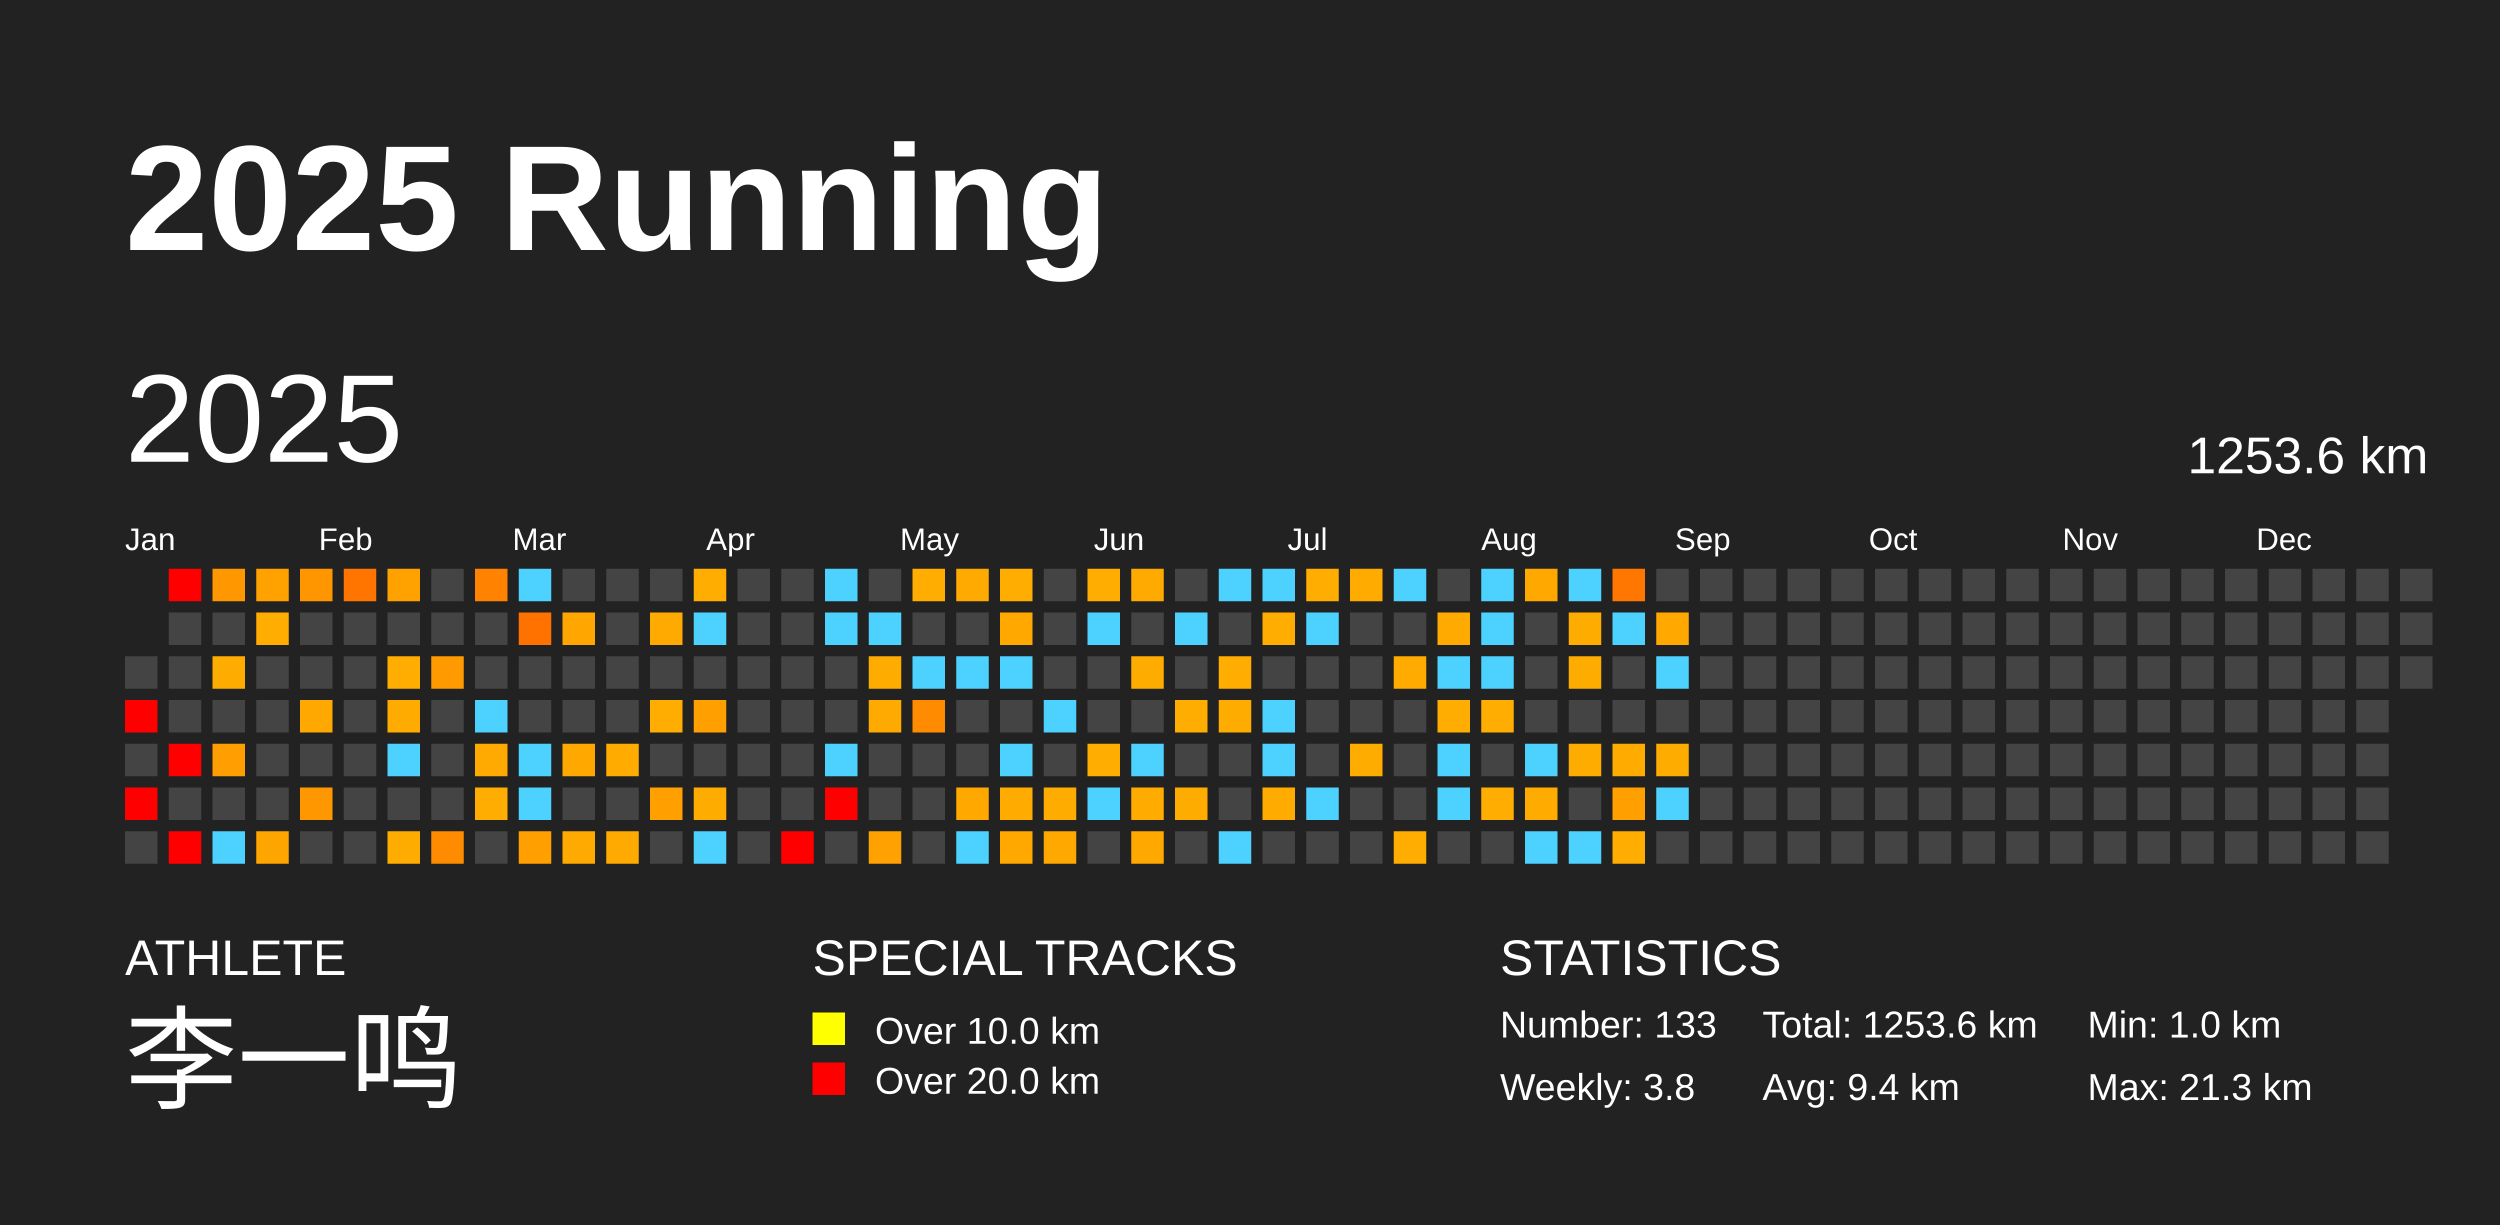
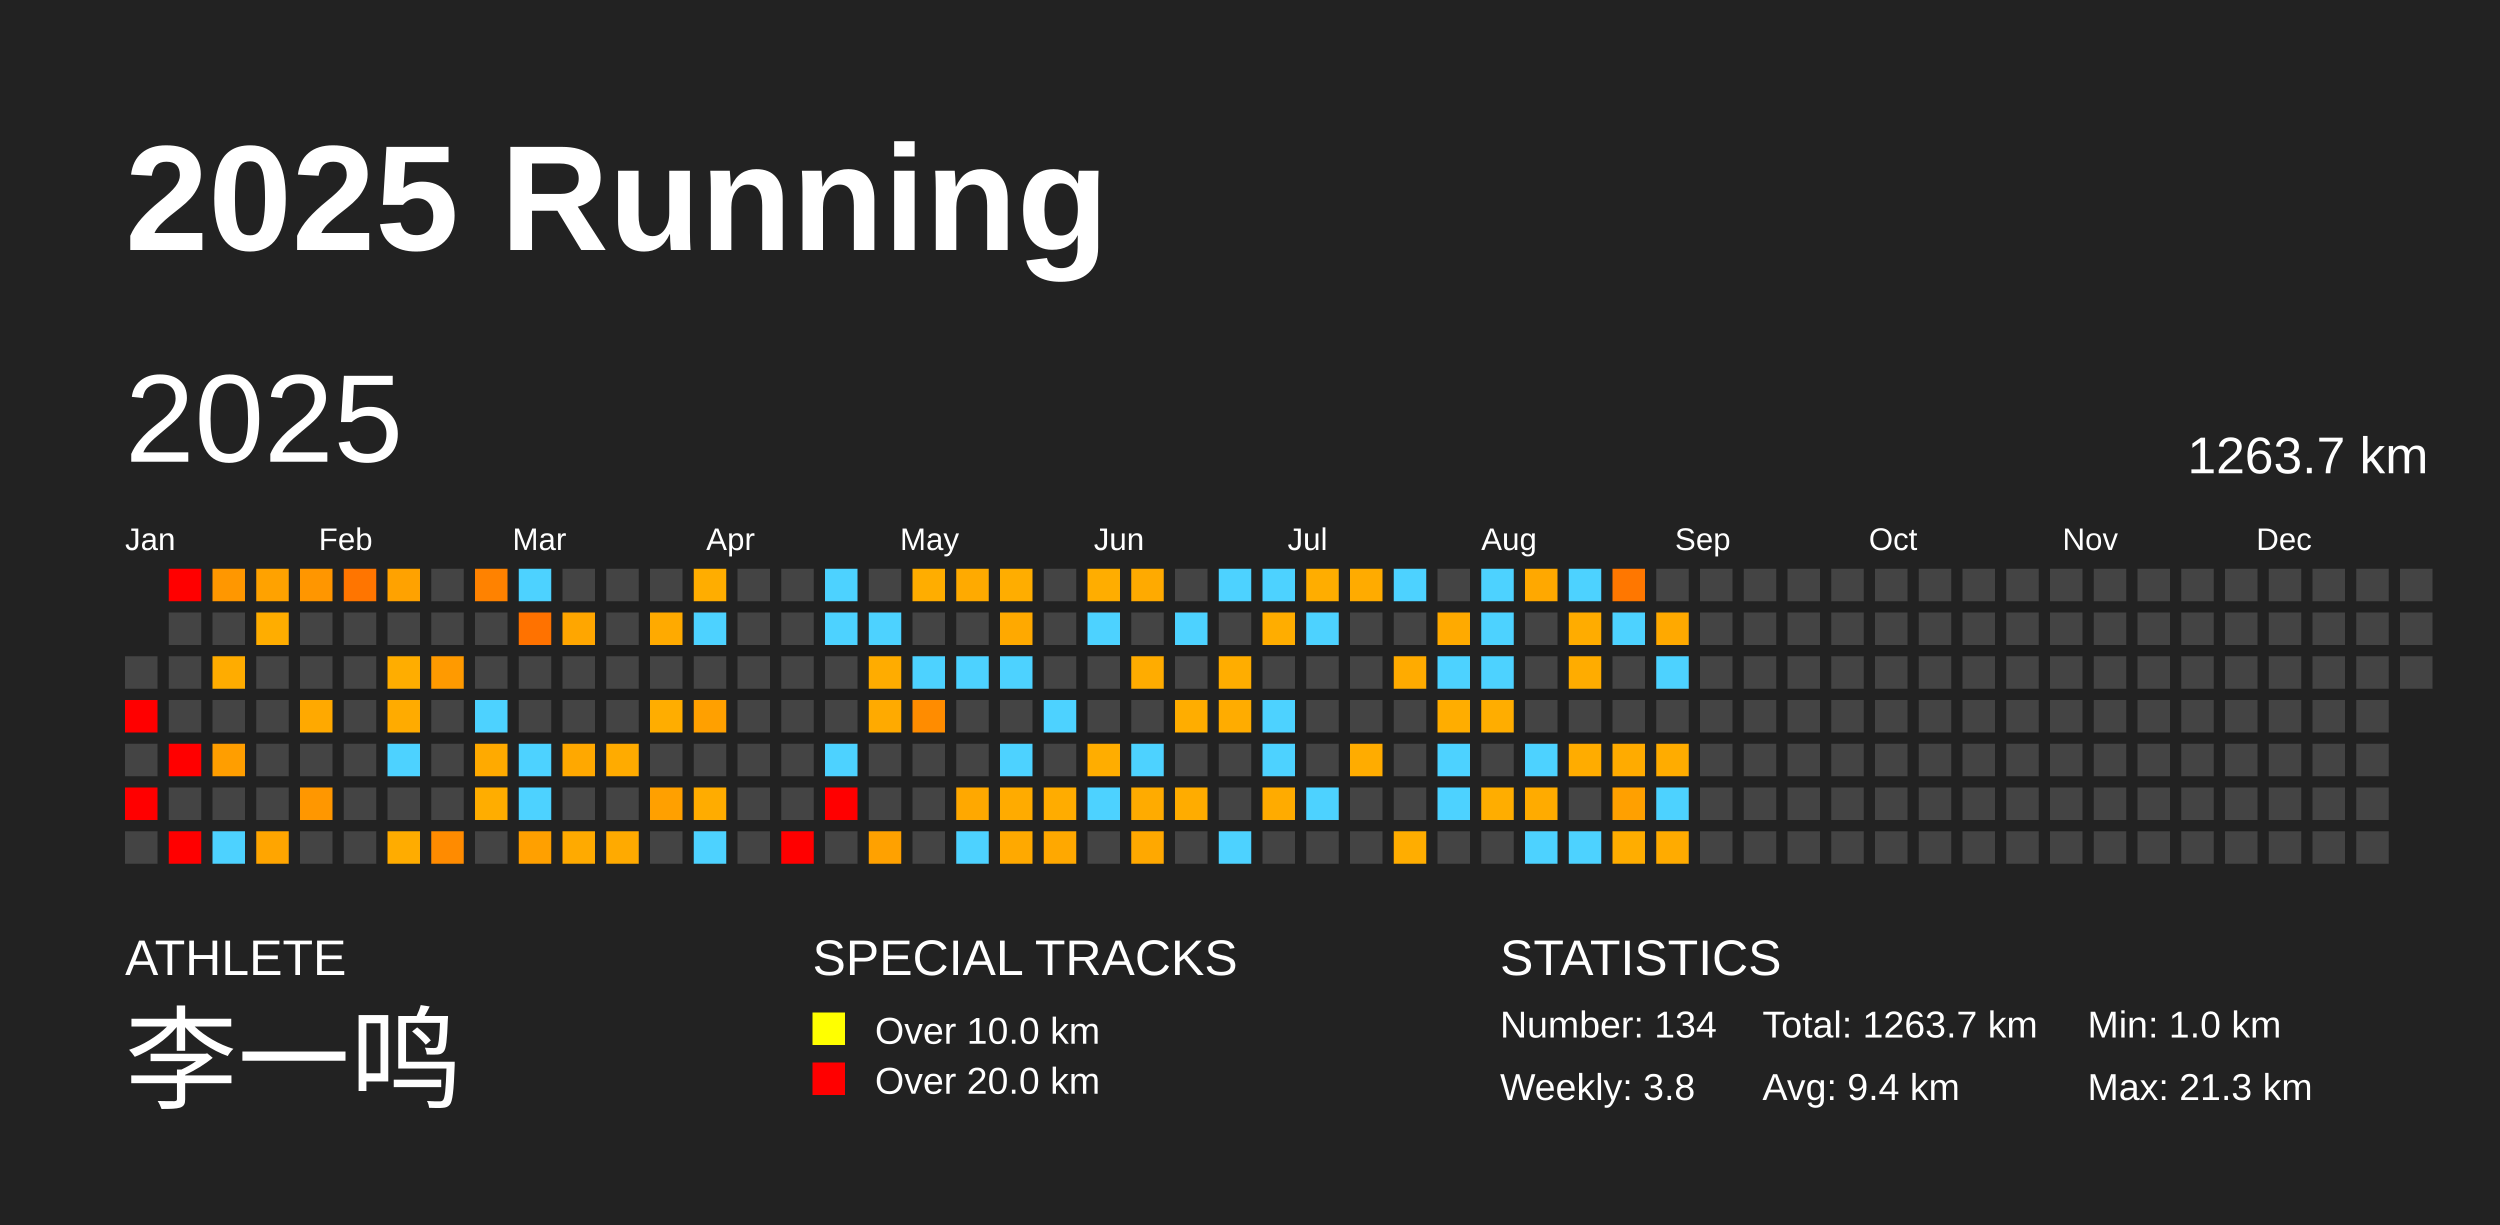
<svg xmlns="http://www.w3.org/2000/svg" baseProfile="full" height="98mm" version="1.1" viewBox="0,0,200,98" width="200mm">
  <defs />
  <rect fill="#222222" height="98" width="200" x="0" y="0" />
  <text fill="#FFFFFF" style="font-size:12px; font-family:Arial; font-weight:bold;" x="10" y="20">2025 Running</text>
  <text fill="#FFFFFF" style="font-size:4px; font-family:Arial" x="10" y="78">ATHLETE</text>
  <text fill="#FFFFFF" style="font-size:9px; font-family:Arial" x="10" y="88">李一鸣</text>
  <text fill="#FFFFFF" style="font-size:4px; font-family:Arial" x="65" y="78">SPECIAL TRACKS</text>
  <rect fill="yellow" height="2.6" width="2.6" x="65" y="81" />
  <text fill="#FFFFFF" style="font-size:3px; font-family:Arial" x="70" y="83.5">Over 10.0 km</text>
  <rect fill="red" height="2.6" width="2.6" x="65" y="85" />
  <text fill="#FFFFFF" style="font-size:3px; font-family:Arial" x="70" y="87.5">Over 20.0 km</text>
  <text fill="#FFFFFF" style="font-size:4px; font-family:Arial" x="120" y="78">STATISTICS</text>
-   <text fill="#FFFFFF" style="font-size:3px; font-family:Arial" x="120" y="83">Number: 133</text>
+   <text fill="#FFFFFF" style="font-size:3px; font-family:Arial" x="120" y="83">Number: 134</text>
  <text fill="#FFFFFF" style="font-size:3px; font-family:Arial" x="120" y="88">Weekly: 3.8</text>
-   <text fill="#FFFFFF" style="font-size:3px; font-family:Arial" x="141" y="83">Total: 1253.6 km</text>
+   <text fill="#FFFFFF" style="font-size:3px; font-family:Arial" x="141" y="83">Total: 1263.7 km</text>
  <text fill="#FFFFFF" style="font-size:3px; font-family:Arial" x="141" y="88">Avg: 9.4 km</text>
  <text fill="#FFFFFF" style="font-size:3px; font-family:Arial" x="167" y="83">Min: 1.0 km</text>
  <text fill="#FFFFFF" style="font-size:3px; font-family:Arial" x="167" y="88">Max: 21.3 km</text>
  <text dominant-baseline="hanging" fill="#FFFFFF" style="font-size:10.0px; font-family:Arial;" x="10" y="30">2025</text>
-   <text dominant-baseline="hanging" fill="#FFFFFF" style="font-size:4.125px; font-family:Arial;" x="175" y="35">1253.6 km</text>
+   <text dominant-baseline="hanging" fill="#FFFFFF" style="font-size:4.125px; font-family:Arial;" x="175" y="35">1263.7 km</text>
  <text fill="#FFFFFF" style="font-size:2.5px; font-family:Arial" x="10.0" y="44">Jan</text>
  <text fill="#FFFFFF" style="font-size:2.5px; font-family:Arial" x="25.5" y="44">Feb</text>
  <text fill="#FFFFFF" style="font-size:2.5px; font-family:Arial" x="41.0" y="44">Mar</text>
  <text fill="#FFFFFF" style="font-size:2.5px; font-family:Arial" x="56.5" y="44">Apr</text>
  <text fill="#FFFFFF" style="font-size:2.5px; font-family:Arial" x="72.0" y="44">May</text>
  <text fill="#FFFFFF" style="font-size:2.5px; font-family:Arial" x="87.5" y="44">Jun</text>
  <text fill="#FFFFFF" style="font-size:2.5px; font-family:Arial" x="103.0" y="44">Jul</text>
  <text fill="#FFFFFF" style="font-size:2.5px; font-family:Arial" x="118.5" y="44">Aug</text>
  <text fill="#FFFFFF" style="font-size:2.5px; font-family:Arial" x="134.0" y="44">Sep</text>
  <text fill="#FFFFFF" style="font-size:2.5px; font-family:Arial" x="149.5" y="44">Oct</text>
  <text fill="#FFFFFF" style="font-size:2.5px; font-family:Arial" x="165.0" y="44">Nov</text>
  <text fill="#FFFFFF" style="font-size:2.5px; font-family:Arial" x="180.5" y="44">Dec</text>
  <rect fill="#444444" height="2.6" width="2.6" x="10.0" y="52.5" />
  <rect fill="red" height="2.6" width="2.6" x="10.0" y="56.0" />
  <rect fill="#444444" height="2.6" width="2.6" x="10.0" y="59.5" />
  <rect fill="red" height="2.6" width="2.6" x="10.0" y="63.0" />
  <rect fill="#444444" height="2.6" width="2.6" x="10.0" y="66.5" />
  <rect fill="red" height="2.6" width="2.6" x="13.5" y="45.5" />
  <rect fill="#444444" height="2.6" width="2.6" x="13.5" y="49.0" />
  <rect fill="#444444" height="2.6" width="2.6" x="13.5" y="52.5" />
  <rect fill="#444444" height="2.6" width="2.6" x="13.5" y="56.0" />
  <rect fill="red" height="2.6" width="2.6" x="13.5" y="59.5" />
  <rect fill="#444444" height="2.6" width="2.6" x="13.5" y="63.0" />
  <rect fill="red" height="2.6" width="2.6" x="13.5" y="66.5" />
  <rect fill="#ff9700" height="2.6" width="2.6" x="17.0" y="45.5" />
  <rect fill="#444444" height="2.6" width="2.6" x="17.0" y="49.0" />
  <rect fill="#ffac00" height="2.6" width="2.6" x="17.0" y="52.5" />
  <rect fill="#444444" height="2.6" width="2.6" x="17.0" y="56.0" />
  <rect fill="#ff9e00" height="2.6" width="2.6" x="17.0" y="59.5" />
  <rect fill="#444444" height="2.6" width="2.6" x="17.0" y="63.0" />
  <rect fill="#4dd2ff" height="2.6" width="2.6" x="17.0" y="66.5" />
  <rect fill="#ffa200" height="2.6" width="2.6" x="20.5" y="45.5" />
  <rect fill="#ffad00" height="2.6" width="2.6" x="20.5" y="49.0" />
  <rect fill="#444444" height="2.6" width="2.6" x="20.5" y="52.5" />
  <rect fill="#444444" height="2.6" width="2.6" x="20.5" y="56.0" />
  <rect fill="#444444" height="2.6" width="2.6" x="20.5" y="59.5" />
  <rect fill="#444444" height="2.6" width="2.6" x="20.5" y="63.0" />
  <rect fill="#ffa500" height="2.6" width="2.6" x="20.5" y="66.5" />
  <rect fill="#ff9600" height="2.6" width="2.6" x="24.0" y="45.5" />
  <rect fill="#444444" height="2.6" width="2.6" x="24.0" y="49.0" />
  <rect fill="#444444" height="2.6" width="2.6" x="24.0" y="52.5" />
  <rect fill="#ffa900" height="2.6" width="2.6" x="24.0" y="56.0" />
  <rect fill="#444444" height="2.6" width="2.6" x="24.0" y="59.5" />
  <rect fill="#ff9700" height="2.6" width="2.6" x="24.0" y="63.0" />
  <rect fill="#444444" height="2.6" width="2.6" x="24.0" y="66.5" />
  <rect fill="#ff7500" height="2.6" width="2.6" x="27.5" y="45.5" />
  <rect fill="#444444" height="2.6" width="2.6" x="27.5" y="49.0" />
  <rect fill="#444444" height="2.6" width="2.6" x="27.5" y="52.5" />
  <rect fill="#444444" height="2.6" width="2.6" x="27.5" y="56.0" />
  <rect fill="#444444" height="2.6" width="2.6" x="27.5" y="59.5" />
  <rect fill="#444444" height="2.6" width="2.6" x="27.5" y="63.0" />
  <rect fill="#444444" height="2.6" width="2.6" x="27.5" y="66.5" />
  <rect fill="#ffa200" height="2.6" width="2.6" x="31.0" y="45.5" />
  <rect fill="#444444" height="2.6" width="2.6" x="31.0" y="49.0" />
  <rect fill="#ffad00" height="2.6" width="2.6" x="31.0" y="52.5" />
  <rect fill="#ffab00" height="2.6" width="2.6" x="31.0" y="56.0" />
  <rect fill="#4dd2ff" height="2.6" width="2.6" x="31.0" y="59.5" />
  <rect fill="#444444" height="2.6" width="2.6" x="31.0" y="63.0" />
  <rect fill="#ffac00" height="2.6" width="2.6" x="31.0" y="66.5" />
  <rect fill="#444444" height="2.6" width="2.6" x="34.5" y="45.5" />
  <rect fill="#444444" height="2.6" width="2.6" x="34.5" y="49.0" />
  <rect fill="#ff9a00" height="2.6" width="2.6" x="34.5" y="52.5" />
  <rect fill="#444444" height="2.6" width="2.6" x="34.5" y="56.0" />
  <rect fill="#444444" height="2.6" width="2.6" x="34.5" y="59.5" />
  <rect fill="#444444" height="2.6" width="2.6" x="34.5" y="63.0" />
  <rect fill="#ff8b00" height="2.6" width="2.6" x="34.5" y="66.5" />
  <rect fill="#ff8200" height="2.6" width="2.6" x="38.0" y="45.5" />
  <rect fill="#444444" height="2.6" width="2.6" x="38.0" y="49.0" />
  <rect fill="#444444" height="2.6" width="2.6" x="38.0" y="52.5" />
  <rect fill="#4dd2ff" height="2.6" width="2.6" x="38.0" y="56.0" />
  <rect fill="#ffaa00" height="2.6" width="2.6" x="38.0" y="59.5" />
  <rect fill="#ffad00" height="2.6" width="2.6" x="38.0" y="63.0" />
  <rect fill="#444444" height="2.6" width="2.6" x="38.0" y="66.5" />
  <rect fill="#4dd2ff" height="2.6" width="2.6" x="41.5" y="45.5" />
  <rect fill="#ff7200" height="2.6" width="2.6" x="41.5" y="49.0" />
  <rect fill="#444444" height="2.6" width="2.6" x="41.5" y="52.5" />
  <rect fill="#444444" height="2.6" width="2.6" x="41.5" y="56.0" />
  <rect fill="#4dd2ff" height="2.6" width="2.6" x="41.5" y="59.5" />
  <rect fill="#4dd2ff" height="2.6" width="2.6" x="41.5" y="63.0" />
  <rect fill="#ffa000" height="2.6" width="2.6" x="41.5" y="66.5" />
  <rect fill="#444444" height="2.6" width="2.6" x="45.0" y="45.5" />
  <rect fill="#ffa600" height="2.6" width="2.6" x="45.0" y="49.0" />
  <rect fill="#444444" height="2.6" width="2.6" x="45.0" y="52.5" />
  <rect fill="#444444" height="2.6" width="2.6" x="45.0" y="56.0" />
  <rect fill="#ffa800" height="2.6" width="2.6" x="45.0" y="59.5" />
  <rect fill="#444444" height="2.6" width="2.6" x="45.0" y="63.0" />
  <rect fill="#ffaa00" height="2.6" width="2.6" x="45.0" y="66.5" />
  <rect fill="#444444" height="2.6" width="2.6" x="48.5" y="45.5" />
  <rect fill="#444444" height="2.6" width="2.6" x="48.5" y="49.0" />
  <rect fill="#444444" height="2.6" width="2.6" x="48.5" y="52.5" />
  <rect fill="#444444" height="2.6" width="2.6" x="48.5" y="56.0" />
  <rect fill="#ffab00" height="2.6" width="2.6" x="48.5" y="59.5" />
  <rect fill="#444444" height="2.6" width="2.6" x="48.5" y="63.0" />
  <rect fill="#ffaa00" height="2.6" width="2.6" x="48.5" y="66.5" />
  <rect fill="#444444" height="2.6" width="2.6" x="52.0" y="45.5" />
  <rect fill="#ffaa00" height="2.6" width="2.6" x="52.0" y="49.0" />
  <rect fill="#444444" height="2.6" width="2.6" x="52.0" y="52.5" />
  <rect fill="#ffad00" height="2.6" width="2.6" x="52.0" y="56.0" />
  <rect fill="#444444" height="2.6" width="2.6" x="52.0" y="59.5" />
  <rect fill="#ffa000" height="2.6" width="2.6" x="52.0" y="63.0" />
  <rect fill="#444444" height="2.6" width="2.6" x="52.0" y="66.5" />
  <rect fill="#ffad00" height="2.6" width="2.6" x="55.5" y="45.5" />
  <rect fill="#4dd2ff" height="2.6" width="2.6" x="55.5" y="49.0" />
  <rect fill="#444444" height="2.6" width="2.6" x="55.5" y="52.5" />
  <rect fill="#ffa000" height="2.6" width="2.6" x="55.5" y="56.0" />
  <rect fill="#444444" height="2.6" width="2.6" x="55.5" y="59.5" />
  <rect fill="#ffac00" height="2.6" width="2.6" x="55.5" y="63.0" />
  <rect fill="#4dd2ff" height="2.6" width="2.6" x="55.5" y="66.5" />
  <rect fill="#444444" height="2.6" width="2.6" x="59.0" y="45.5" />
  <rect fill="#444444" height="2.6" width="2.6" x="59.0" y="49.0" />
  <rect fill="#444444" height="2.6" width="2.6" x="59.0" y="52.5" />
  <rect fill="#444444" height="2.6" width="2.6" x="59.0" y="56.0" />
  <rect fill="#444444" height="2.6" width="2.6" x="59.0" y="59.5" />
  <rect fill="#444444" height="2.6" width="2.6" x="59.0" y="63.0" />
  <rect fill="#444444" height="2.6" width="2.6" x="59.0" y="66.5" />
  <rect fill="#444444" height="2.6" width="2.6" x="62.5" y="45.5" />
  <rect fill="#444444" height="2.6" width="2.6" x="62.5" y="49.0" />
  <rect fill="#444444" height="2.6" width="2.6" x="62.5" y="52.5" />
  <rect fill="#444444" height="2.6" width="2.6" x="62.5" y="56.0" />
  <rect fill="#444444" height="2.6" width="2.6" x="62.5" y="59.5" />
  <rect fill="#444444" height="2.6" width="2.6" x="62.5" y="63.0" />
  <rect fill="red" height="2.6" width="2.6" x="62.5" y="66.5" />
  <rect fill="#4dd2ff" height="2.6" width="2.6" x="66.0" y="45.5" />
  <rect fill="#4dd2ff" height="2.6" width="2.6" x="66.0" y="49.0" />
  <rect fill="#444444" height="2.6" width="2.6" x="66.0" y="52.5" />
  <rect fill="#444444" height="2.6" width="2.6" x="66.0" y="56.0" />
  <rect fill="#4dd2ff" height="2.6" width="2.6" x="66.0" y="59.5" />
  <rect fill="red" height="2.6" width="2.6" x="66.0" y="63.0" />
  <rect fill="#444444" height="2.6" width="2.6" x="66.0" y="66.5" />
  <rect fill="#444444" height="2.6" width="2.6" x="69.5" y="45.5" />
  <rect fill="#4dd2ff" height="2.6" width="2.6" x="69.5" y="49.0" />
  <rect fill="#ffac00" height="2.6" width="2.6" x="69.5" y="52.5" />
  <rect fill="#ffaa00" height="2.6" width="2.6" x="69.5" y="56.0" />
  <rect fill="#444444" height="2.6" width="2.6" x="69.5" y="59.5" />
  <rect fill="#444444" height="2.6" width="2.6" x="69.5" y="63.0" />
  <rect fill="#ffa100" height="2.6" width="2.6" x="69.5" y="66.5" />
  <rect fill="#ffad00" height="2.6" width="2.6" x="73.0" y="45.5" />
  <rect fill="#444444" height="2.6" width="2.6" x="73.0" y="49.0" />
  <rect fill="#4dd2ff" height="2.6" width="2.6" x="73.0" y="52.5" />
  <rect fill="#ff8c00" height="2.6" width="2.6" x="73.0" y="56.0" />
  <rect fill="#444444" height="2.6" width="2.6" x="73.0" y="59.5" />
  <rect fill="#444444" height="2.6" width="2.6" x="73.0" y="63.0" />
  <rect fill="#444444" height="2.6" width="2.6" x="73.0" y="66.5" />
  <rect fill="#ffaa00" height="2.6" width="2.6" x="76.5" y="45.5" />
  <rect fill="#444444" height="2.6" width="2.6" x="76.5" y="49.0" />
  <rect fill="#4dd2ff" height="2.6" width="2.6" x="76.5" y="52.5" />
  <rect fill="#444444" height="2.6" width="2.6" x="76.5" y="56.0" />
  <rect fill="#444444" height="2.6" width="2.6" x="76.5" y="59.5" />
  <rect fill="#ffa800" height="2.6" width="2.6" x="76.5" y="63.0" />
  <rect fill="#4dd2ff" height="2.6" width="2.6" x="76.5" y="66.5" />
  <rect fill="#ffad00" height="2.6" width="2.6" x="80.0" y="45.5" />
  <rect fill="#ffa900" height="2.6" width="2.6" x="80.0" y="49.0" />
  <rect fill="#4dd2ff" height="2.6" width="2.6" x="80.0" y="52.5" />
  <rect fill="#444444" height="2.6" width="2.6" x="80.0" y="56.0" />
  <rect fill="#4dd2ff" height="2.6" width="2.6" x="80.0" y="59.5" />
  <rect fill="#ffab00" height="2.6" width="2.6" x="80.0" y="63.0" />
  <rect fill="#ffa900" height="2.6" width="2.6" x="80.0" y="66.5" />
  <rect fill="#444444" height="2.6" width="2.6" x="83.5" y="45.5" />
  <rect fill="#444444" height="2.6" width="2.6" x="83.5" y="49.0" />
  <rect fill="#444444" height="2.6" width="2.6" x="83.5" y="52.5" />
  <rect fill="#4dd2ff" height="2.6" width="2.6" x="83.5" y="56.0" />
  <rect fill="#444444" height="2.6" width="2.6" x="83.5" y="59.5" />
  <rect fill="#ffac00" height="2.6" width="2.6" x="83.5" y="63.0" />
  <rect fill="#ffa800" height="2.6" width="2.6" x="83.5" y="66.5" />
  <rect fill="#ffad00" height="2.6" width="2.6" x="87.0" y="45.5" />
  <rect fill="#4dd2ff" height="2.6" width="2.6" x="87.0" y="49.0" />
  <rect fill="#444444" height="2.6" width="2.6" x="87.0" y="52.5" />
  <rect fill="#444444" height="2.6" width="2.6" x="87.0" y="56.0" />
  <rect fill="#ffad00" height="2.6" width="2.6" x="87.0" y="59.5" />
  <rect fill="#4dd2ff" height="2.6" width="2.6" x="87.0" y="63.0" />
  <rect fill="#444444" height="2.6" width="2.6" x="87.0" y="66.5" />
  <rect fill="#ffaa00" height="2.6" width="2.6" x="90.5" y="45.5" />
  <rect fill="#444444" height="2.6" width="2.6" x="90.5" y="49.0" />
  <rect fill="#ffac00" height="2.6" width="2.6" x="90.5" y="52.5" />
  <rect fill="#444444" height="2.6" width="2.6" x="90.5" y="56.0" />
  <rect fill="#4dd2ff" height="2.6" width="2.6" x="90.5" y="59.5" />
  <rect fill="#ffab00" height="2.6" width="2.6" x="90.5" y="63.0" />
  <rect fill="#ffa800" height="2.6" width="2.6" x="90.5" y="66.5" />
  <rect fill="#444444" height="2.6" width="2.6" x="94.0" y="45.5" />
  <rect fill="#4dd2ff" height="2.6" width="2.6" x="94.0" y="49.0" />
  <rect fill="#444444" height="2.6" width="2.6" x="94.0" y="52.5" />
  <rect fill="#ffad00" height="2.6" width="2.6" x="94.0" y="56.0" />
  <rect fill="#444444" height="2.6" width="2.6" x="94.0" y="59.5" />
  <rect fill="#ffac00" height="2.6" width="2.6" x="94.0" y="63.0" />
  <rect fill="#444444" height="2.6" width="2.6" x="94.0" y="66.5" />
  <rect fill="#4dd2ff" height="2.6" width="2.6" x="97.5" y="45.5" />
  <rect fill="#444444" height="2.6" width="2.6" x="97.5" y="49.0" />
  <rect fill="#ffad00" height="2.6" width="2.6" x="97.5" y="52.5" />
  <rect fill="#ffac00" height="2.6" width="2.6" x="97.5" y="56.0" />
  <rect fill="#444444" height="2.6" width="2.6" x="97.5" y="59.5" />
  <rect fill="#444444" height="2.6" width="2.6" x="97.5" y="63.0" />
  <rect fill="#4dd2ff" height="2.6" width="2.6" x="97.5" y="66.5" />
  <rect fill="#4dd2ff" height="2.6" width="2.6" x="101.0" y="45.5" />
  <rect fill="#ffad00" height="2.6" width="2.6" x="101.0" y="49.0" />
  <rect fill="#444444" height="2.6" width="2.6" x="101.0" y="52.5" />
  <rect fill="#4dd2ff" height="2.6" width="2.6" x="101.0" y="56.0" />
  <rect fill="#4dd2ff" height="2.6" width="2.6" x="101.0" y="59.5" />
  <rect fill="#ffab00" height="2.6" width="2.6" x="101.0" y="63.0" />
  <rect fill="#444444" height="2.6" width="2.6" x="101.0" y="66.5" />
  <rect fill="#ffad00" height="2.6" width="2.6" x="104.5" y="45.5" />
  <rect fill="#4dd2ff" height="2.6" width="2.6" x="104.5" y="49.0" />
  <rect fill="#444444" height="2.6" width="2.6" x="104.5" y="52.5" />
  <rect fill="#444444" height="2.6" width="2.6" x="104.5" y="56.0" />
  <rect fill="#444444" height="2.6" width="2.6" x="104.5" y="59.5" />
  <rect fill="#4dd2ff" height="2.6" width="2.6" x="104.5" y="63.0" />
  <rect fill="#444444" height="2.6" width="2.6" x="104.5" y="66.5" />
  <rect fill="#ffab00" height="2.6" width="2.6" x="108.0" y="45.5" />
  <rect fill="#444444" height="2.6" width="2.6" x="108.0" y="49.0" />
  <rect fill="#444444" height="2.6" width="2.6" x="108.0" y="52.5" />
  <rect fill="#444444" height="2.6" width="2.6" x="108.0" y="56.0" />
  <rect fill="#ffac00" height="2.6" width="2.6" x="108.0" y="59.5" />
  <rect fill="#444444" height="2.6" width="2.6" x="108.0" y="63.0" />
  <rect fill="#444444" height="2.6" width="2.6" x="108.0" y="66.5" />
  <rect fill="#4dd2ff" height="2.6" width="2.6" x="111.5" y="45.5" />
  <rect fill="#444444" height="2.6" width="2.6" x="111.5" y="49.0" />
  <rect fill="#ffab00" height="2.6" width="2.6" x="111.5" y="52.5" />
  <rect fill="#444444" height="2.6" width="2.6" x="111.5" y="56.0" />
  <rect fill="#444444" height="2.6" width="2.6" x="111.5" y="59.5" />
  <rect fill="#444444" height="2.6" width="2.6" x="111.5" y="63.0" />
  <rect fill="#ffad00" height="2.6" width="2.6" x="111.5" y="66.5" />
  <rect fill="#444444" height="2.6" width="2.6" x="115.0" y="45.5" />
  <rect fill="#ffaa00" height="2.6" width="2.6" x="115.0" y="49.0" />
  <rect fill="#4dd2ff" height="2.6" width="2.6" x="115.0" y="52.5" />
  <rect fill="#ffad00" height="2.6" width="2.6" x="115.0" y="56.0" />
  <rect fill="#4dd2ff" height="2.6" width="2.6" x="115.0" y="59.5" />
  <rect fill="#4dd2ff" height="2.6" width="2.6" x="115.0" y="63.0" />
  <rect fill="#444444" height="2.6" width="2.6" x="115.0" y="66.5" />
  <rect fill="#4dd2ff" height="2.6" width="2.6" x="118.5" y="45.5" />
  <rect fill="#4dd2ff" height="2.6" width="2.6" x="118.5" y="49.0" />
  <rect fill="#4dd2ff" height="2.6" width="2.6" x="118.5" y="52.5" />
  <rect fill="#ffad00" height="2.6" width="2.6" x="118.5" y="56.0" />
  <rect fill="#444444" height="2.6" width="2.6" x="118.5" y="59.5" />
  <rect fill="#ffad00" height="2.6" width="2.6" x="118.5" y="63.0" />
  <rect fill="#444444" height="2.6" width="2.6" x="118.5" y="66.5" />
  <rect fill="#ffa800" height="2.6" width="2.6" x="122.0" y="45.5" />
  <rect fill="#444444" height="2.6" width="2.6" x="122.0" y="49.0" />
  <rect fill="#444444" height="2.6" width="2.6" x="122.0" y="52.5" />
  <rect fill="#444444" height="2.6" width="2.6" x="122.0" y="56.0" />
  <rect fill="#4dd2ff" height="2.6" width="2.6" x="122.0" y="59.5" />
  <rect fill="#ffab00" height="2.6" width="2.6" x="122.0" y="63.0" />
  <rect fill="#4dd2ff" height="2.6" width="2.6" x="122.0" y="66.5" />
  <rect fill="#4dd2ff" height="2.6" width="2.6" x="125.5" y="45.5" />
  <rect fill="#ffac00" height="2.6" width="2.6" x="125.5" y="49.0" />
  <rect fill="#ffac00" height="2.6" width="2.6" x="125.5" y="52.5" />
  <rect fill="#444444" height="2.6" width="2.6" x="125.5" y="56.0" />
  <rect fill="#ffac00" height="2.6" width="2.6" x="125.5" y="59.5" />
  <rect fill="#444444" height="2.6" width="2.6" x="125.5" y="63.0" />
  <rect fill="#4dd2ff" height="2.6" width="2.6" x="125.5" y="66.5" />
  <rect fill="#ff7700" height="2.6" width="2.6" x="129.0" y="45.5" />
  <rect fill="#4dd2ff" height="2.6" width="2.6" x="129.0" y="49.0" />
  <rect fill="#444444" height="2.6" width="2.6" x="129.0" y="52.5" />
  <rect fill="#444444" height="2.6" width="2.6" x="129.0" y="56.0" />
  <rect fill="#ffab00" height="2.6" width="2.6" x="129.0" y="59.5" />
  <rect fill="#ffa000" height="2.6" width="2.6" x="129.0" y="63.0" />
  <rect fill="#ffad00" height="2.6" width="2.6" x="129.0" y="66.5" />
  <rect fill="#444444" height="2.6" width="2.6" x="132.5" y="45.5" />
  <rect fill="#ffa900" height="2.6" width="2.6" x="132.5" y="49.0" />
  <rect fill="#4dd2ff" height="2.6" width="2.6" x="132.5" y="52.5" />
  <rect fill="#444444" height="2.6" width="2.6" x="132.5" y="56.0" />
  <rect fill="#ffac00" height="2.6" width="2.6" x="132.5" y="59.5" />
  <rect fill="#4dd2ff" height="2.6" width="2.6" x="132.5" y="63.0" />
-   <rect fill="#444444" height="2.6" width="2.6" x="132.5" y="66.5" />
+   <rect fill="#ffab00" height="2.6" width="2.6" x="132.5" y="66.5" />
  <rect fill="#444444" height="2.6" width="2.6" x="136.0" y="45.5" />
  <rect fill="#444444" height="2.6" width="2.6" x="136.0" y="49.0" />
  <rect fill="#444444" height="2.6" width="2.6" x="136.0" y="52.5" />
  <rect fill="#444444" height="2.6" width="2.6" x="136.0" y="56.0" />
  <rect fill="#444444" height="2.6" width="2.6" x="136.0" y="59.5" />
  <rect fill="#444444" height="2.6" width="2.6" x="136.0" y="63.0" />
  <rect fill="#444444" height="2.6" width="2.6" x="136.0" y="66.5" />
  <rect fill="#444444" height="2.6" width="2.6" x="139.5" y="45.5" />
  <rect fill="#444444" height="2.6" width="2.6" x="139.5" y="49.0" />
  <rect fill="#444444" height="2.6" width="2.6" x="139.5" y="52.5" />
  <rect fill="#444444" height="2.6" width="2.6" x="139.5" y="56.0" />
  <rect fill="#444444" height="2.6" width="2.6" x="139.5" y="59.5" />
  <rect fill="#444444" height="2.6" width="2.6" x="139.5" y="63.0" />
  <rect fill="#444444" height="2.6" width="2.6" x="139.5" y="66.5" />
  <rect fill="#444444" height="2.6" width="2.6" x="143.0" y="45.5" />
  <rect fill="#444444" height="2.6" width="2.6" x="143.0" y="49.0" />
  <rect fill="#444444" height="2.6" width="2.6" x="143.0" y="52.5" />
  <rect fill="#444444" height="2.6" width="2.6" x="143.0" y="56.0" />
  <rect fill="#444444" height="2.6" width="2.6" x="143.0" y="59.5" />
  <rect fill="#444444" height="2.6" width="2.6" x="143.0" y="63.0" />
  <rect fill="#444444" height="2.6" width="2.6" x="143.0" y="66.5" />
  <rect fill="#444444" height="2.6" width="2.6" x="146.5" y="45.5" />
  <rect fill="#444444" height="2.6" width="2.6" x="146.5" y="49.0" />
  <rect fill="#444444" height="2.6" width="2.6" x="146.5" y="52.5" />
  <rect fill="#444444" height="2.6" width="2.6" x="146.5" y="56.0" />
  <rect fill="#444444" height="2.6" width="2.6" x="146.5" y="59.5" />
  <rect fill="#444444" height="2.6" width="2.6" x="146.5" y="63.0" />
  <rect fill="#444444" height="2.6" width="2.6" x="146.5" y="66.5" />
  <rect fill="#444444" height="2.6" width="2.6" x="150.0" y="45.5" />
  <rect fill="#444444" height="2.6" width="2.6" x="150.0" y="49.0" />
  <rect fill="#444444" height="2.6" width="2.6" x="150.0" y="52.5" />
  <rect fill="#444444" height="2.6" width="2.6" x="150.0" y="56.0" />
  <rect fill="#444444" height="2.6" width="2.6" x="150.0" y="59.5" />
  <rect fill="#444444" height="2.6" width="2.6" x="150.0" y="63.0" />
  <rect fill="#444444" height="2.6" width="2.6" x="150.0" y="66.5" />
  <rect fill="#444444" height="2.6" width="2.6" x="153.5" y="45.5" />
  <rect fill="#444444" height="2.6" width="2.6" x="153.5" y="49.0" />
  <rect fill="#444444" height="2.6" width="2.6" x="153.5" y="52.5" />
  <rect fill="#444444" height="2.6" width="2.6" x="153.5" y="56.0" />
  <rect fill="#444444" height="2.6" width="2.6" x="153.5" y="59.5" />
  <rect fill="#444444" height="2.6" width="2.6" x="153.5" y="63.0" />
  <rect fill="#444444" height="2.6" width="2.6" x="153.5" y="66.5" />
  <rect fill="#444444" height="2.6" width="2.6" x="157.0" y="45.5" />
  <rect fill="#444444" height="2.6" width="2.6" x="157.0" y="49.0" />
  <rect fill="#444444" height="2.6" width="2.6" x="157.0" y="52.5" />
  <rect fill="#444444" height="2.6" width="2.6" x="157.0" y="56.0" />
  <rect fill="#444444" height="2.6" width="2.6" x="157.0" y="59.5" />
  <rect fill="#444444" height="2.6" width="2.6" x="157.0" y="63.0" />
  <rect fill="#444444" height="2.6" width="2.6" x="157.0" y="66.5" />
  <rect fill="#444444" height="2.6" width="2.6" x="160.5" y="45.5" />
  <rect fill="#444444" height="2.6" width="2.6" x="160.5" y="49.0" />
  <rect fill="#444444" height="2.6" width="2.6" x="160.5" y="52.5" />
  <rect fill="#444444" height="2.6" width="2.6" x="160.5" y="56.0" />
  <rect fill="#444444" height="2.6" width="2.6" x="160.5" y="59.5" />
  <rect fill="#444444" height="2.6" width="2.6" x="160.5" y="63.0" />
  <rect fill="#444444" height="2.6" width="2.6" x="160.5" y="66.5" />
  <rect fill="#444444" height="2.6" width="2.6" x="164.0" y="45.5" />
  <rect fill="#444444" height="2.6" width="2.6" x="164.0" y="49.0" />
  <rect fill="#444444" height="2.6" width="2.6" x="164.0" y="52.5" />
  <rect fill="#444444" height="2.6" width="2.6" x="164.0" y="56.0" />
  <rect fill="#444444" height="2.6" width="2.6" x="164.0" y="59.5" />
  <rect fill="#444444" height="2.6" width="2.6" x="164.0" y="63.0" />
  <rect fill="#444444" height="2.6" width="2.6" x="164.0" y="66.5" />
  <rect fill="#444444" height="2.6" width="2.6" x="167.5" y="45.5" />
  <rect fill="#444444" height="2.6" width="2.6" x="167.5" y="49.0" />
  <rect fill="#444444" height="2.6" width="2.6" x="167.5" y="52.5" />
  <rect fill="#444444" height="2.6" width="2.6" x="167.5" y="56.0" />
  <rect fill="#444444" height="2.6" width="2.6" x="167.5" y="59.5" />
  <rect fill="#444444" height="2.6" width="2.6" x="167.5" y="63.0" />
  <rect fill="#444444" height="2.6" width="2.6" x="167.5" y="66.5" />
  <rect fill="#444444" height="2.6" width="2.6" x="171.0" y="45.5" />
  <rect fill="#444444" height="2.6" width="2.6" x="171.0" y="49.0" />
  <rect fill="#444444" height="2.6" width="2.6" x="171.0" y="52.5" />
  <rect fill="#444444" height="2.6" width="2.6" x="171.0" y="56.0" />
  <rect fill="#444444" height="2.6" width="2.6" x="171.0" y="59.5" />
  <rect fill="#444444" height="2.6" width="2.6" x="171.0" y="63.0" />
  <rect fill="#444444" height="2.6" width="2.6" x="171.0" y="66.5" />
  <rect fill="#444444" height="2.6" width="2.6" x="174.5" y="45.5" />
  <rect fill="#444444" height="2.6" width="2.6" x="174.5" y="49.0" />
  <rect fill="#444444" height="2.6" width="2.6" x="174.5" y="52.5" />
  <rect fill="#444444" height="2.6" width="2.6" x="174.5" y="56.0" />
  <rect fill="#444444" height="2.6" width="2.6" x="174.5" y="59.5" />
  <rect fill="#444444" height="2.6" width="2.6" x="174.5" y="63.0" />
  <rect fill="#444444" height="2.6" width="2.6" x="174.5" y="66.5" />
  <rect fill="#444444" height="2.6" width="2.6" x="178.0" y="45.5" />
  <rect fill="#444444" height="2.6" width="2.6" x="178.0" y="49.0" />
  <rect fill="#444444" height="2.6" width="2.6" x="178.0" y="52.5" />
  <rect fill="#444444" height="2.6" width="2.6" x="178.0" y="56.0" />
  <rect fill="#444444" height="2.6" width="2.6" x="178.0" y="59.5" />
  <rect fill="#444444" height="2.6" width="2.6" x="178.0" y="63.0" />
  <rect fill="#444444" height="2.6" width="2.6" x="178.0" y="66.5" />
  <rect fill="#444444" height="2.6" width="2.6" x="181.5" y="45.5" />
  <rect fill="#444444" height="2.6" width="2.6" x="181.5" y="49.0" />
  <rect fill="#444444" height="2.6" width="2.6" x="181.5" y="52.5" />
  <rect fill="#444444" height="2.6" width="2.6" x="181.5" y="56.0" />
  <rect fill="#444444" height="2.6" width="2.6" x="181.5" y="59.5" />
  <rect fill="#444444" height="2.6" width="2.6" x="181.5" y="63.0" />
  <rect fill="#444444" height="2.6" width="2.6" x="181.5" y="66.5" />
  <rect fill="#444444" height="2.6" width="2.6" x="185.0" y="45.5" />
  <rect fill="#444444" height="2.6" width="2.6" x="185.0" y="49.0" />
  <rect fill="#444444" height="2.6" width="2.6" x="185.0" y="52.5" />
  <rect fill="#444444" height="2.6" width="2.6" x="185.0" y="56.0" />
  <rect fill="#444444" height="2.6" width="2.6" x="185.0" y="59.5" />
  <rect fill="#444444" height="2.6" width="2.6" x="185.0" y="63.0" />
  <rect fill="#444444" height="2.6" width="2.6" x="185.0" y="66.5" />
  <rect fill="#444444" height="2.6" width="2.6" x="188.5" y="45.5" />
  <rect fill="#444444" height="2.6" width="2.6" x="188.5" y="49.0" />
  <rect fill="#444444" height="2.6" width="2.6" x="188.5" y="52.5" />
  <rect fill="#444444" height="2.6" width="2.6" x="188.5" y="56.0" />
  <rect fill="#444444" height="2.6" width="2.6" x="188.5" y="59.5" />
  <rect fill="#444444" height="2.6" width="2.6" x="188.5" y="63.0" />
  <rect fill="#444444" height="2.6" width="2.6" x="188.5" y="66.5" />
  <rect fill="#444444" height="2.6" width="2.6" x="192.0" y="45.5" />
  <rect fill="#444444" height="2.6" width="2.6" x="192.0" y="49.0" />
  <rect fill="#444444" height="2.6" width="2.6" x="192.0" y="52.5" />
</svg>
